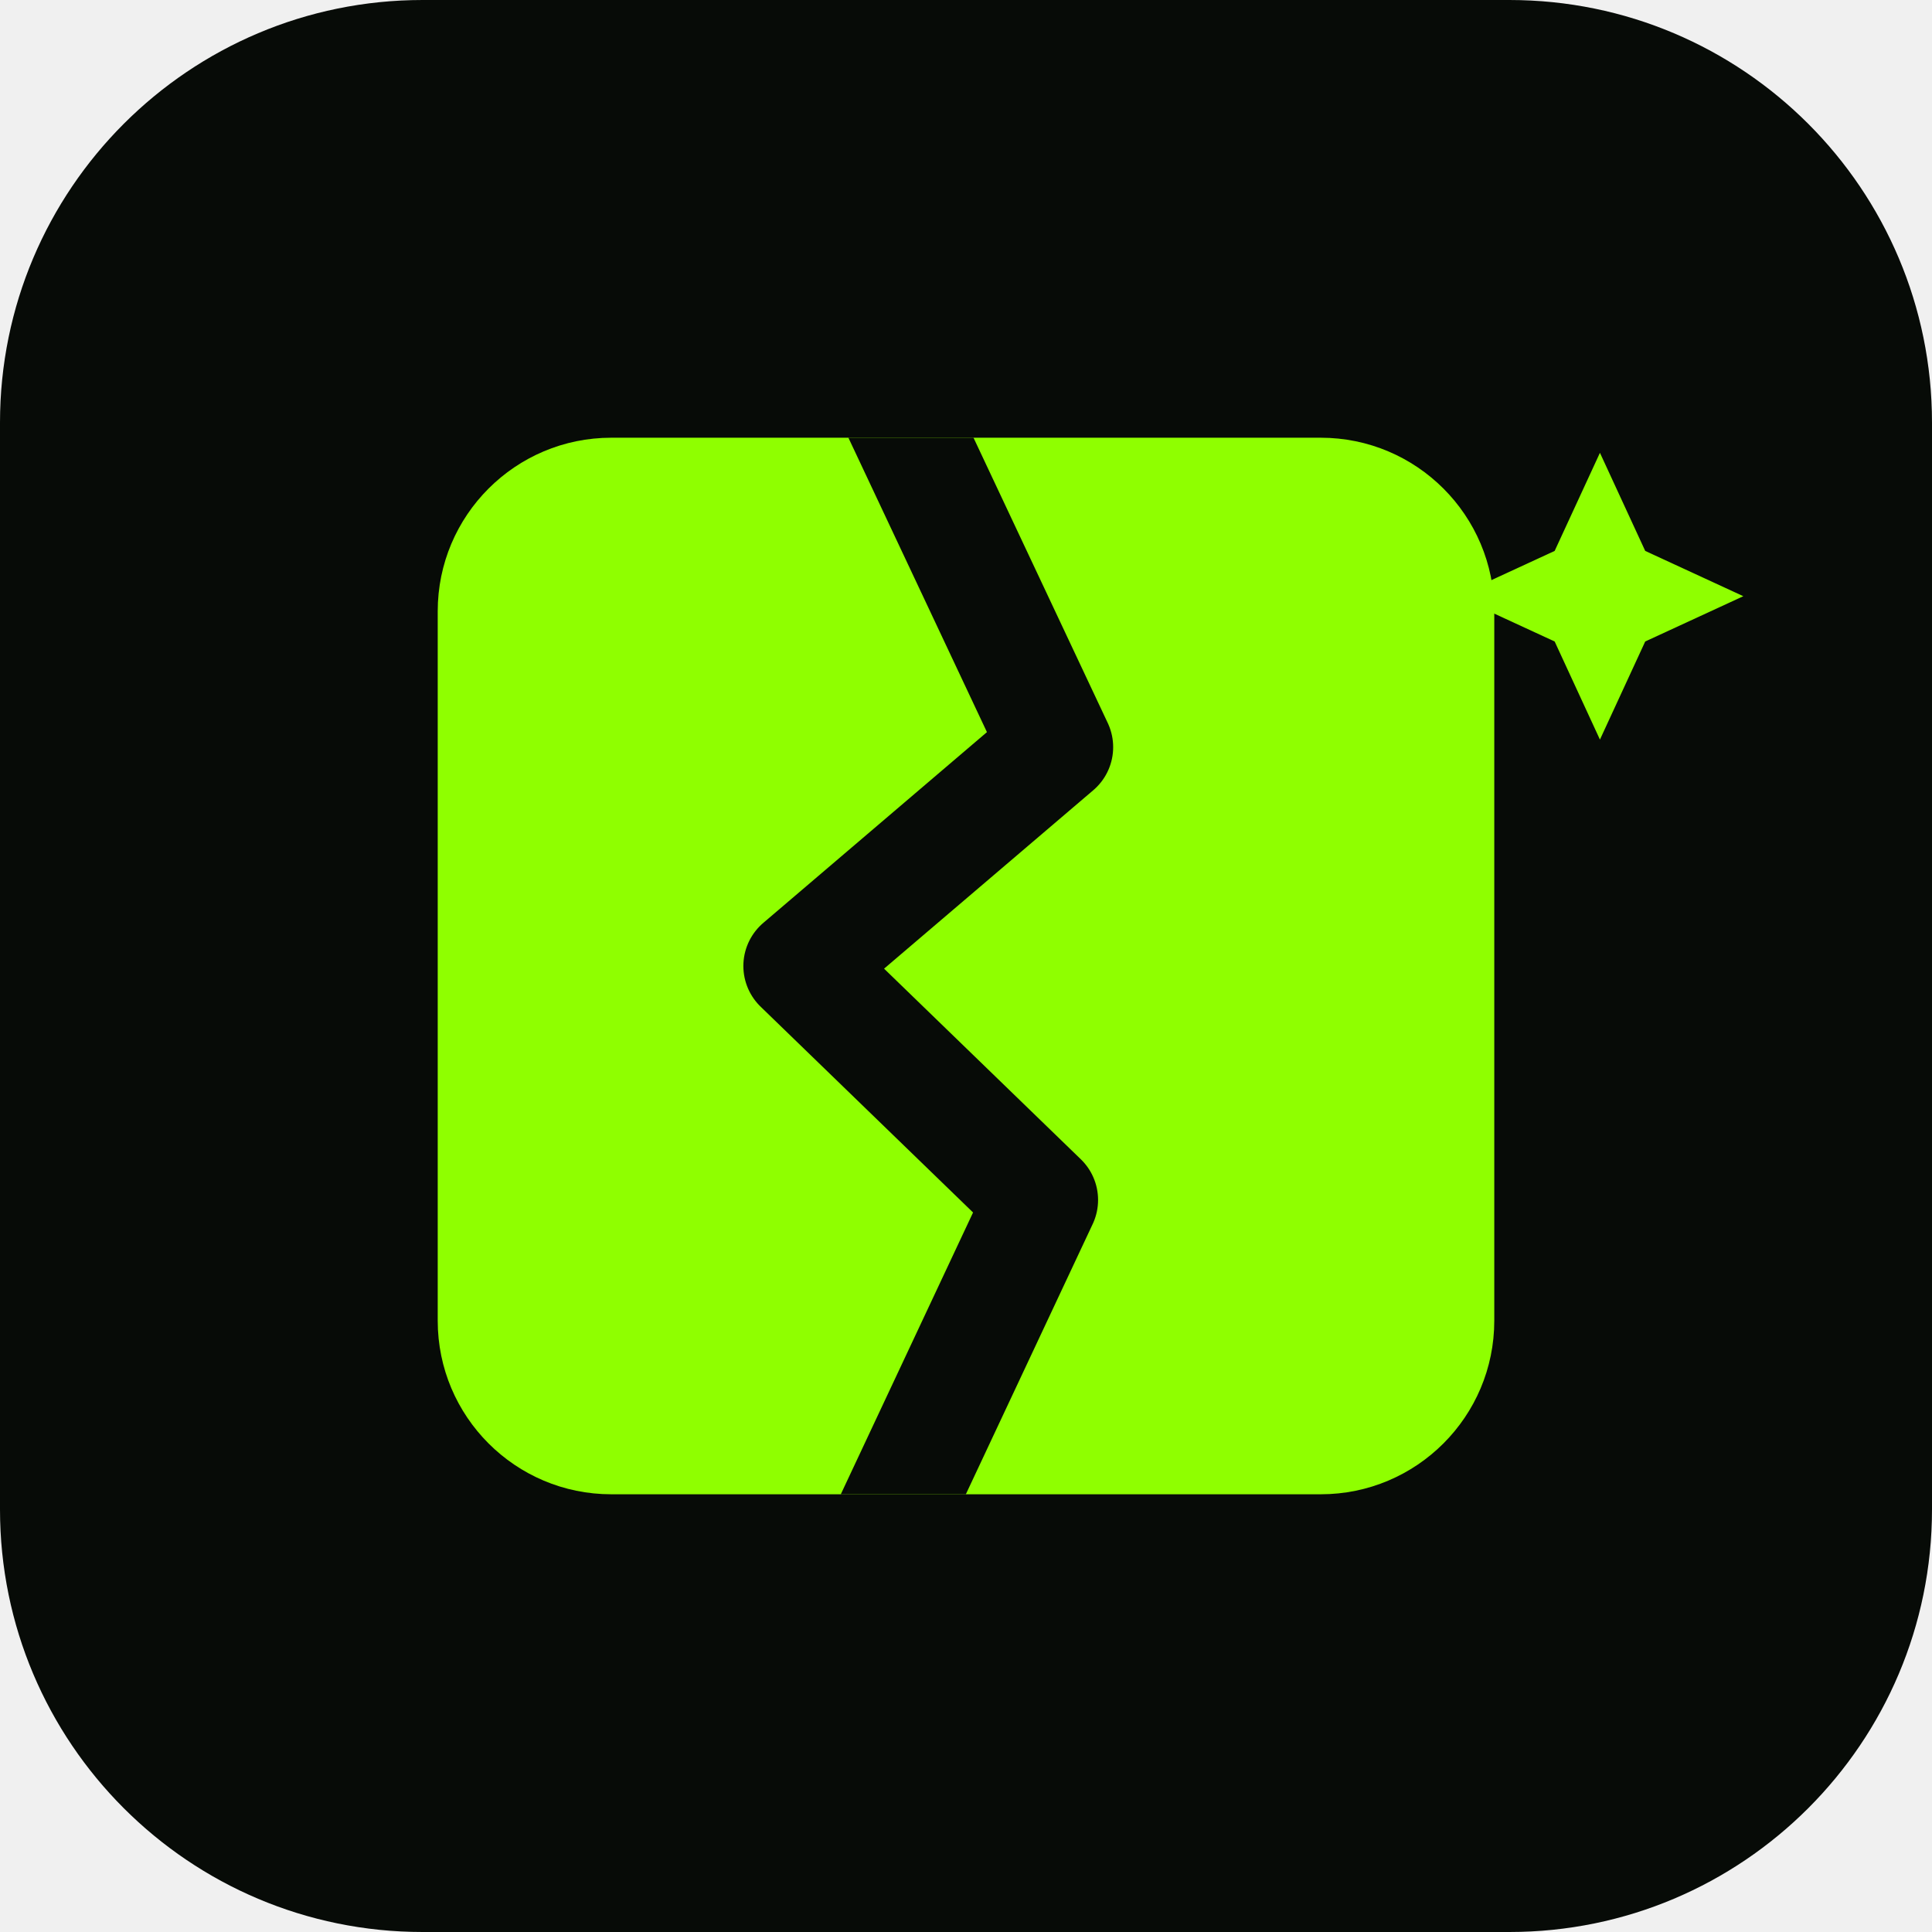
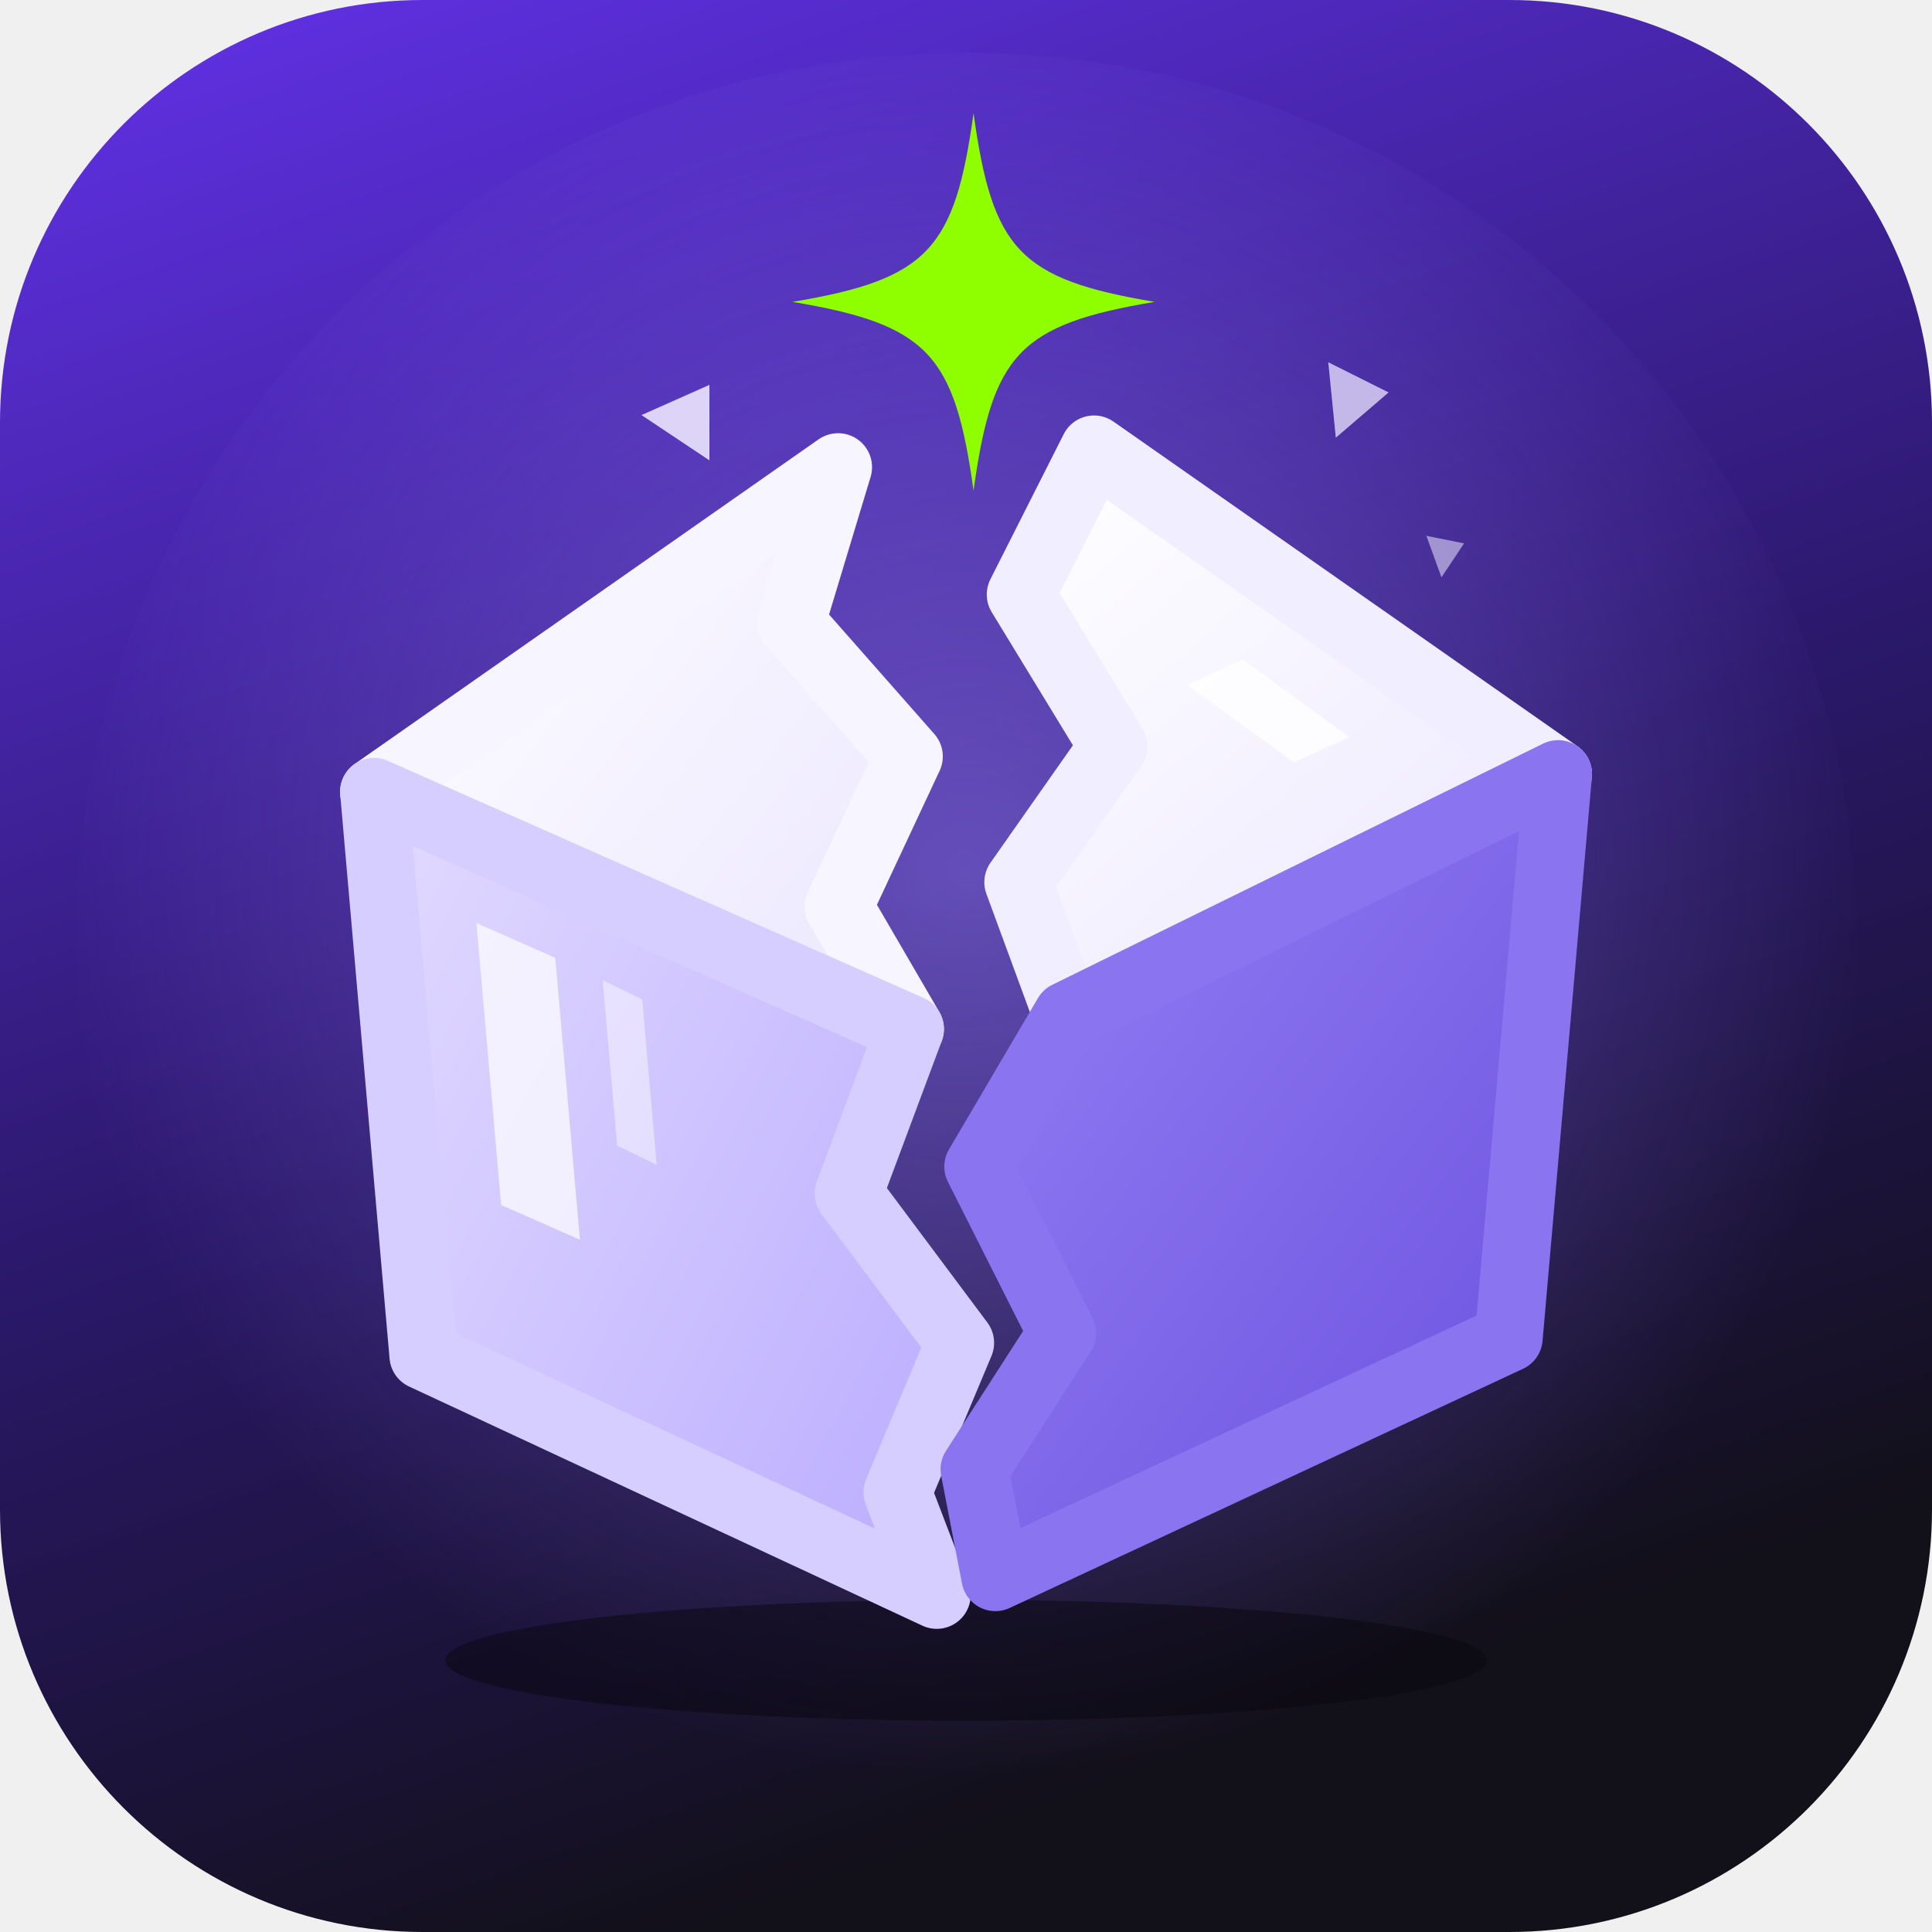
<svg xmlns="http://www.w3.org/2000/svg" viewBox="0 0 512 512">
  <defs>
-     <clipPath id="ice">
-       <rect x="116" y="116" width="280" height="280" rx="46" />
-     </clipPath>
+     <linearGradient id="tile" x1="0" y1="0" x2=".35" y2="1">
+       <stop offset="0" stop-color="#6332EB" />
+       <stop offset=".6" stop-color="#2a1869" />
+       <stop offset="1" stop-color="#121019" />
+     </linearGradient>
+     <radialGradient id="halo" cx=".5" cy=".46" r=".5">
+       <stop offset="0" stop-color="#9a82ff" stop-opacity=".5" />
+       <stop offset="1" stop-color="#9a82ff" stop-opacity="0" />
+     </radialGradient>
+     <linearGradient id="top" x1="0" y1="0" x2="1" y2="1">
+       <stop offset="0" stop-color="#ffffff" />
+       <stop offset="1" stop-color="#ebe6ff" />
+     </linearGradient>
+     <linearGradient id="left" x1="0" y1="0" x2="1" y2="1">
+       <stop offset="0" stop-color="#e2dbff" />
+       <stop offset="1" stop-color="#b9aaff" />
+     </linearGradient>
+     <linearGradient id="right" x1="0" y1="0" x2="1" y2="1">
+       <stop offset="0" stop-color="#9580f4" />
+       <stop offset="1" stop-color="#6c52e0" />
+     </linearGradient>
  </defs>
-   <rect width="512" height="512" rx="112" fill="#070b07" />
-   <rect x="116" y="116" width="280" height="280" rx="46" fill="#8FFF00" />
-   <path d="M232 96 L280 198 L212 256 L276 318 L230 416" clip-path="url(#ice)" fill="none" stroke="#070b07" stroke-width="30" stroke-linejoin="round" stroke-linecap="round" />
-   <path d="M424 120 l12 26 26 12 -26 12 -12 26 -12-26 -26-12 26-12 z" fill="#8FFF00" />
+   <rect width="512" height="512" rx="112" fill="url(#tile)" />
+   <circle cx="256" cy="250" r="236" fill="url(#halo)" />
+   <ellipse cx="256" cy="440" rx="138" ry="16" fill="#07050d" opacity=".5" />
+   <g stroke-linejoin="round" stroke-width="18">
+     <g transform="translate(-18 8) rotate(-5 200 300)">
+       <path d="M126 195 L256 120 L240 160 L268 198 L246 236 L262 270 Z" fill="url(#top)" stroke="#f7f5ff" />
+       <path d="M126 195 L262 270 L242 312 L268 354 L248 392 L256 420 L126 345 Z" fill="url(#left)" stroke="#d6ceff" />
+       <path d="M150 232 L170 243 L170 318 L150 307 Z" fill="#ffffff" opacity=".7" />
+       <path d="M182 250 L192 256 L192 300 L182 294 Z" fill="#ffffff" opacity=".45" />
+     </g>
+     <g transform="translate(18 4) rotate(5 320 300)">
+       <path d="M256 120 L386 195 L262 270 L246 236 L268 198 L240 160 Z" fill="url(#top)" stroke="#f1eeff" />
+       <path d="M262 270 L386 195 L386 345 L256 420 L248 392 L268 354 L242 312 Z" fill="url(#right)" stroke="#8a74ef" />
+       <path d="M300 172 L330 190 L316 198 L286 180 Z" fill="#ffffff" opacity=".8" />
+     </g>
+   </g>
+   <path d="M258 30 C263 66 270 74 306 80 C270 86 263 94 258 130 C253 94 246 86 210 80 C246 74 253 66 258 30 Z" fill="#8FFF00" />
+   <path d="M170 110 l18 -8 0 20 z" fill="#ebe6ff" opacity=".9" />
+   <path d="M352 96 l16 8 -14 12 z" fill="#ebe6ff" opacity=".75" />
+   <path d="M378 142 l10 2 -6 9 z" fill="#ebe6ff" opacity=".55" />
</svg>
